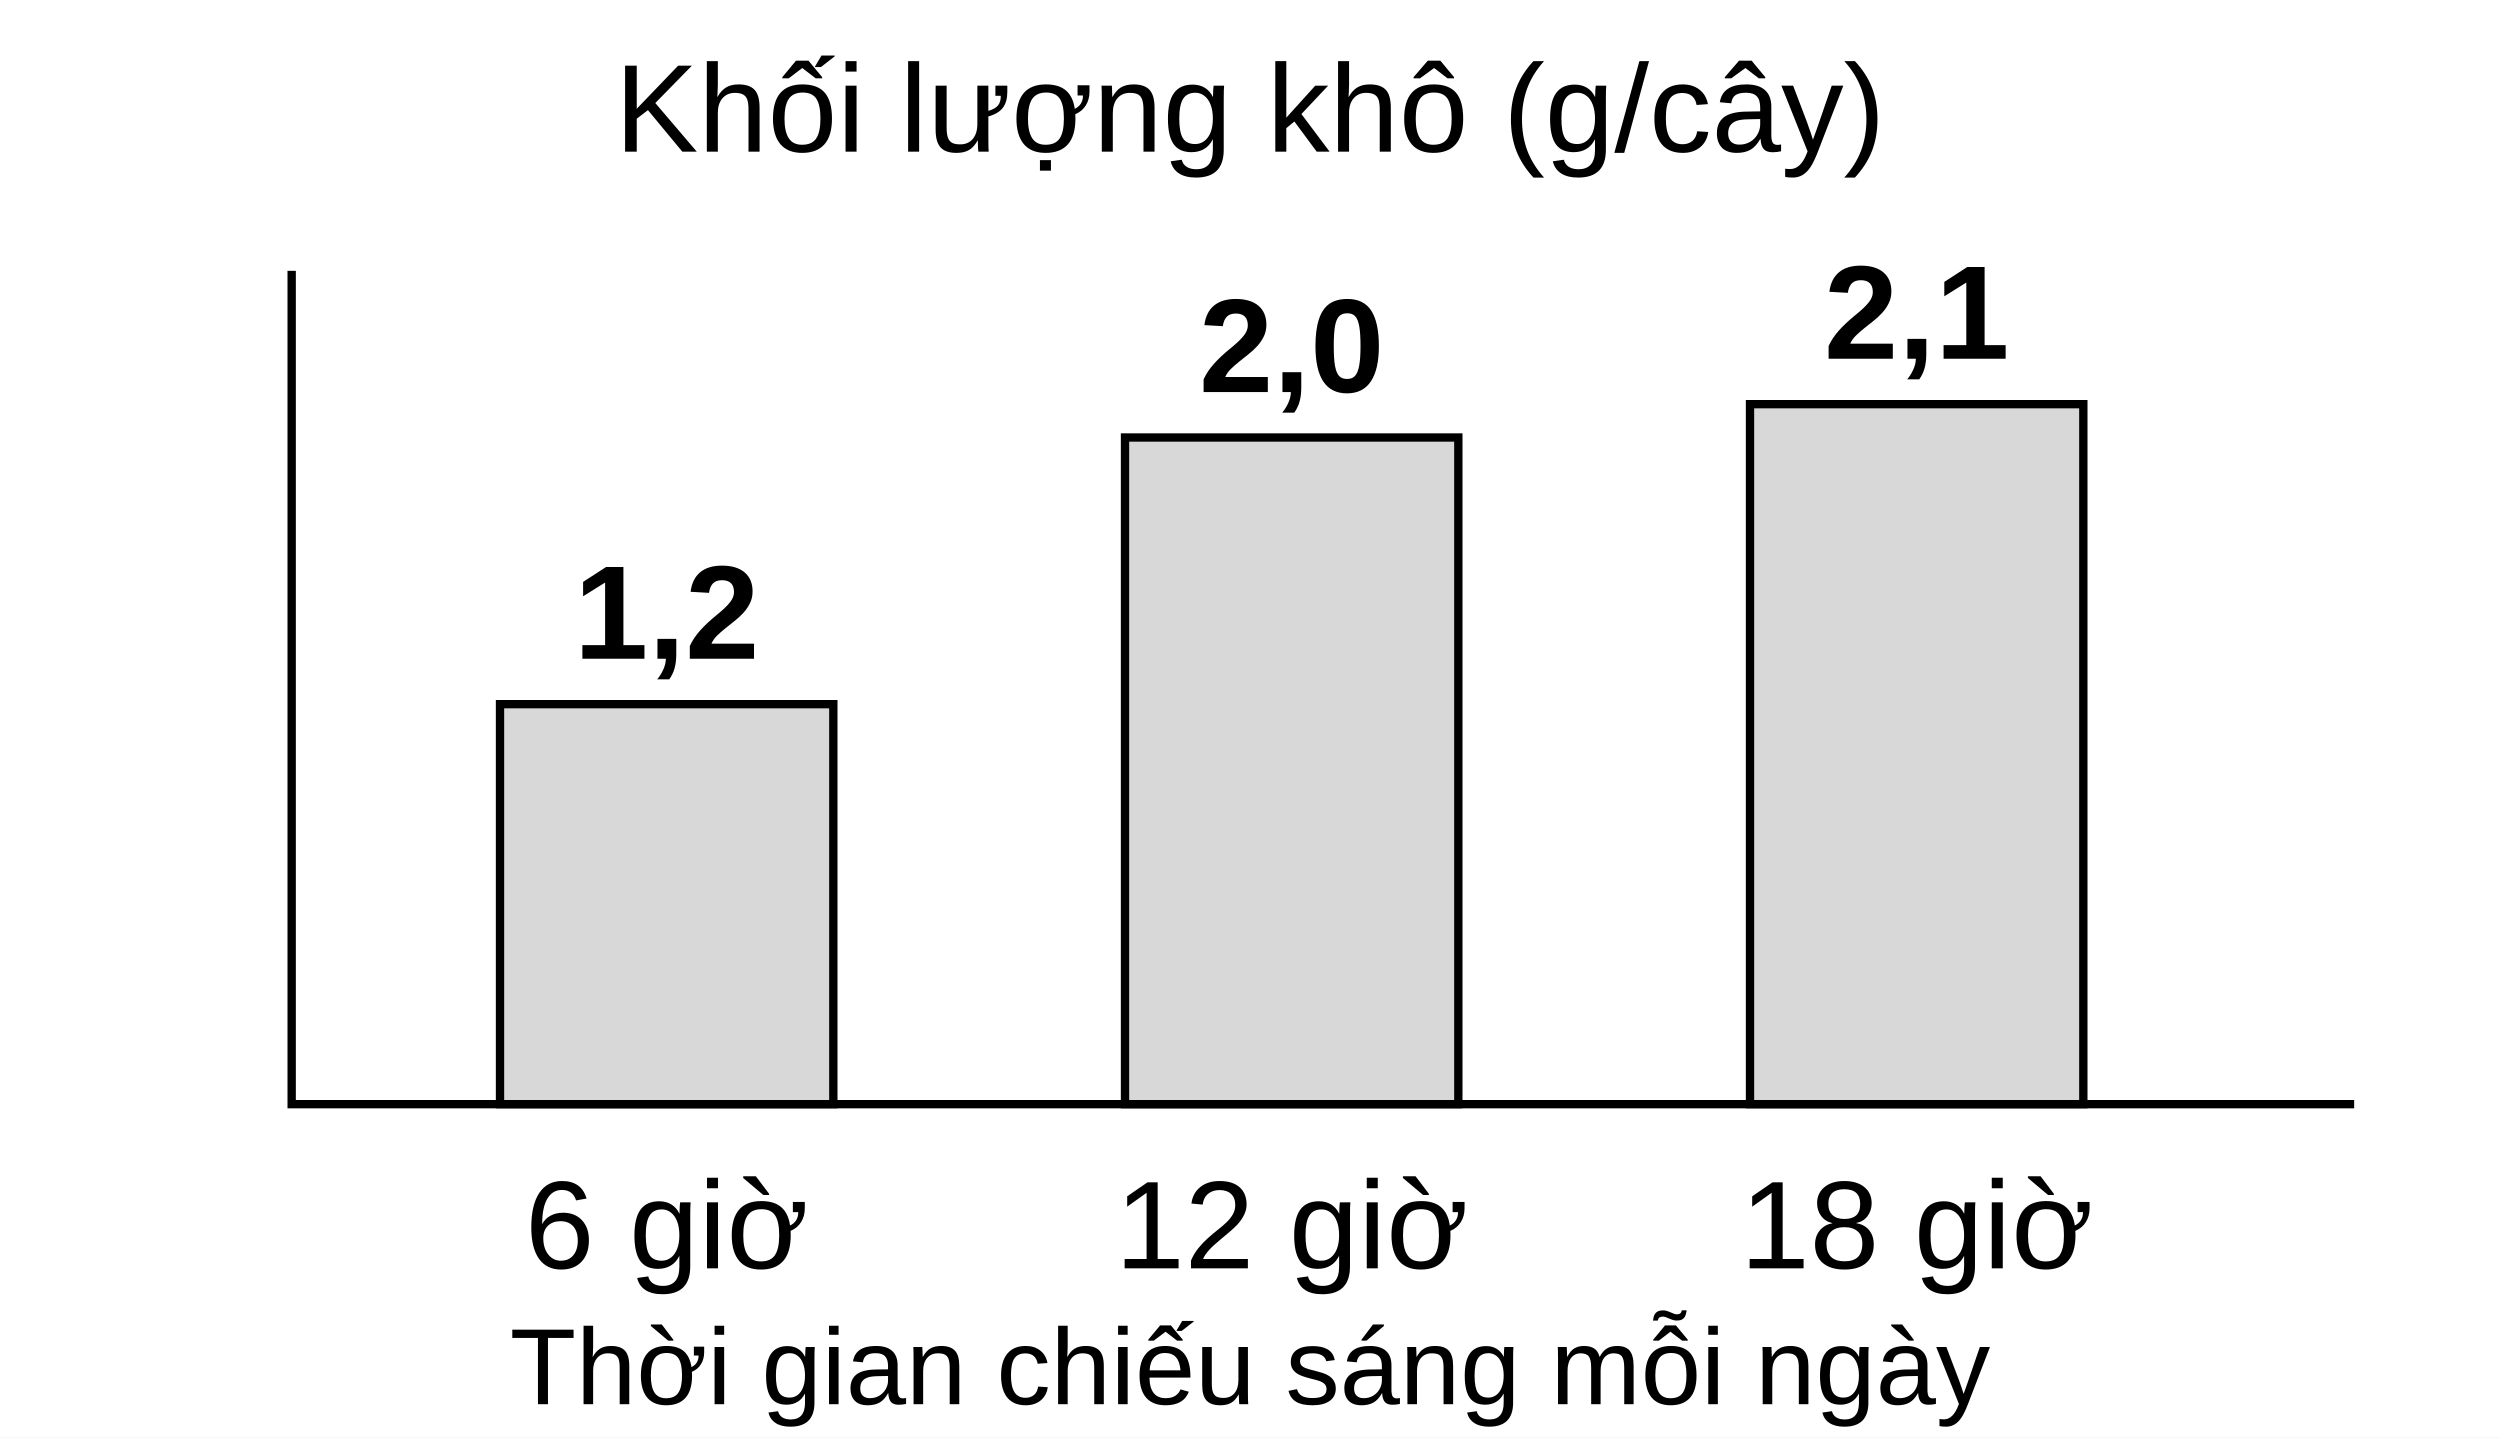
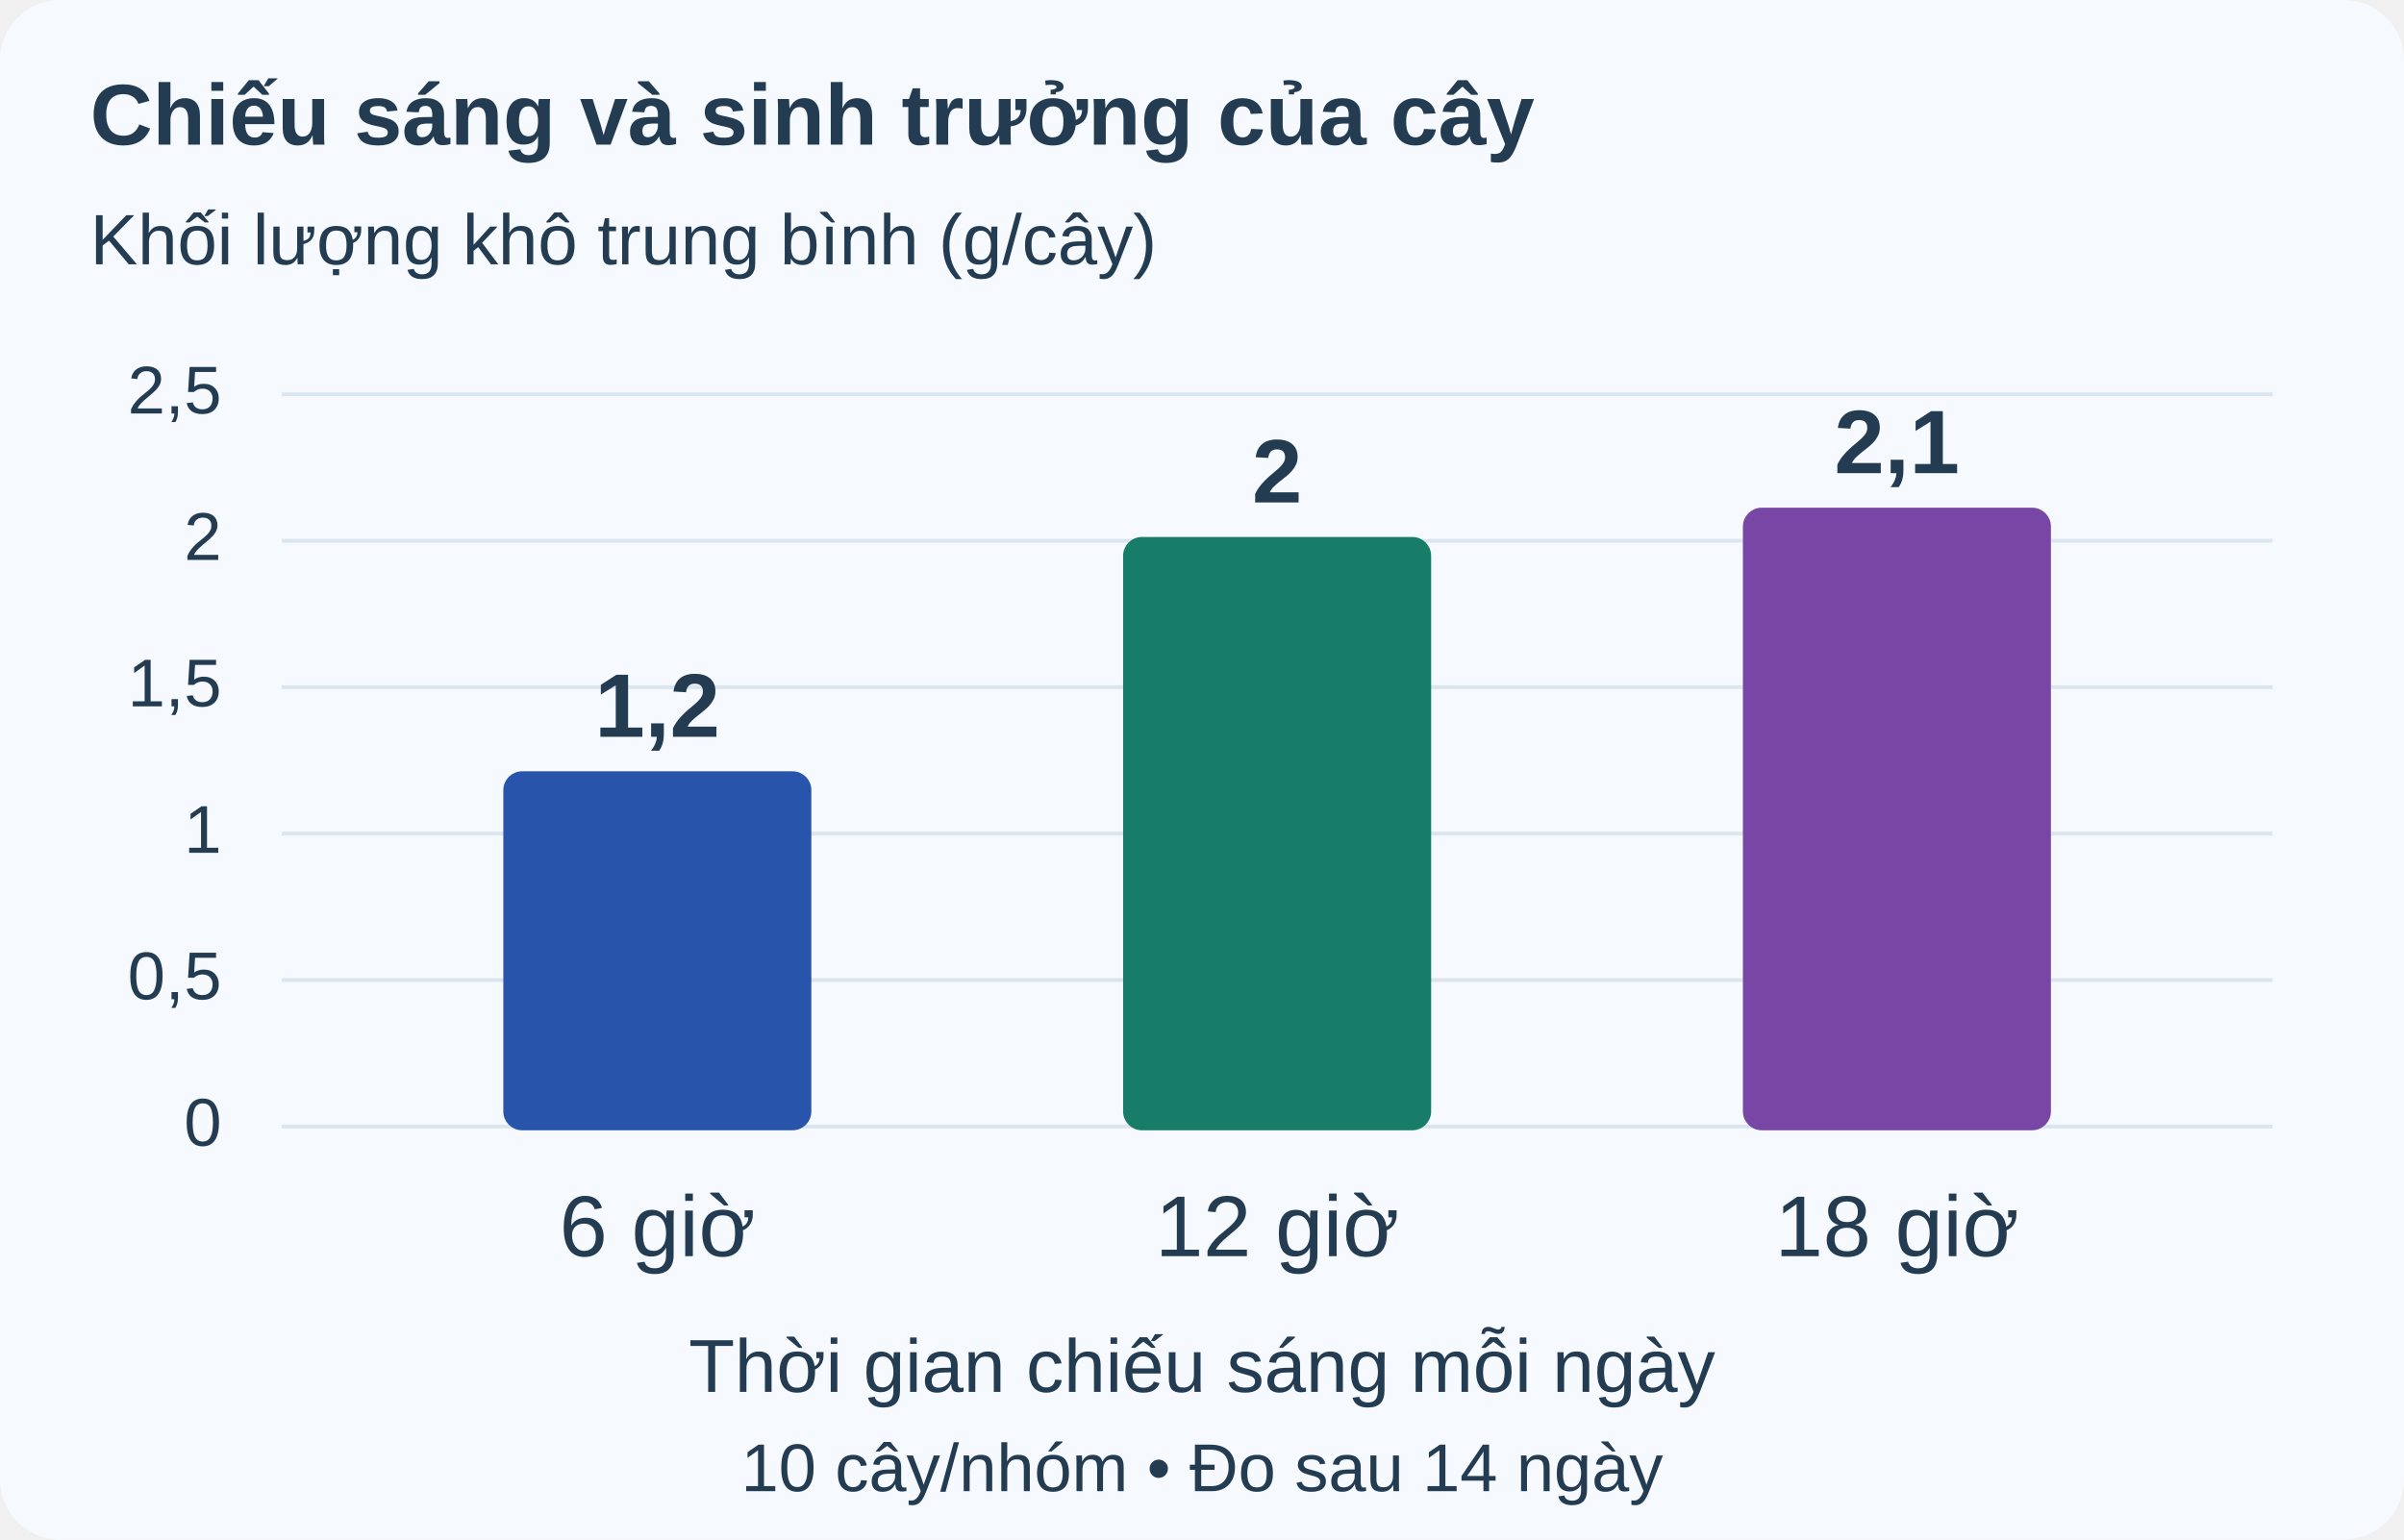
- <svg xmlns="http://www.w3.org/2000/svg" width="600" height="345" viewBox="0 0 600 345">
-   <rect width="100%" height="100%" fill="white" />
-   <text x="300" y="26" dominant-baseline="central" text-anchor="middle" font-family="Arial, sans-serif" font-size="30">Khối lượng khô (g/cây)</text>
-   <polyline points="70,65 70,265 565,265" fill="none" stroke="black" stroke-width="2" />
-   <rect x="120" y="169.0" width="80" height="96.0" fill="#d8d8d8" stroke="black" stroke-width="2" />
-   <text x="160" y="147.0" dominant-baseline="central" text-anchor="middle" font-family="Arial, sans-serif" font-size="32" font-weight="bold">1,2</text>
-   <text x="160" y="294" dominant-baseline="central" text-anchor="middle" font-family="Arial, sans-serif" font-size="30">6 giờ</text>
-   <rect x="270" y="105.0" width="80" height="160.0" fill="#d8d8d8" stroke="black" stroke-width="2" />
-   <text x="310" y="83.0" dominant-baseline="central" text-anchor="middle" font-family="Arial, sans-serif" font-size="32" font-weight="bold">2,0</text>
-   <text x="310" y="294" dominant-baseline="central" text-anchor="middle" font-family="Arial, sans-serif" font-size="30">12 giờ</text>
-   <rect x="420" y="97.0" width="80" height="168.0" fill="#d8d8d8" stroke="black" stroke-width="2" />
-   <text x="460" y="75.0" dominant-baseline="central" text-anchor="middle" font-family="Arial, sans-serif" font-size="32" font-weight="bold">2,1</text>
-   <text x="460" y="294" dominant-baseline="central" text-anchor="middle" font-family="Arial, sans-serif" font-size="30">18 giờ</text>
-   <text x="300" y="328" dominant-baseline="central" text-anchor="middle" font-family="Arial, sans-serif" font-size="26">Thời gian chiếu sáng mỗi ngày</text>
+ <svg xmlns="http://www.w3.org/2000/svg" viewBox="0 0 640 410" width="640" height="410" role="img">
+   <rect width="640" height="410" rx="16" fill="#f6f9fd" />
+   <text x="24" y="32" text-anchor="start" dominant-baseline="middle" font-family="Arial, sans-serif" font-size="23" fill="#233c52" font-weight="700">Chiếu sáng và sinh trưởng của cây</text>
+   <text x="24" y="65" text-anchor="start" dominant-baseline="middle" font-family="Arial, sans-serif" font-size="19" fill="#233c52" font-weight="400">Khối lượng khô trung bình (g/cây)</text>
+   <line x1="75" y1="300" x2="605" y2="300" stroke="#dbe5f0" stroke-width="1" />
+   <text x="59" y="300" text-anchor="end" dominant-baseline="middle" font-family="Arial, sans-serif" font-size="18" fill="#233c52" font-weight="400">0</text>
+   <line x1="75" y1="261.0" x2="605" y2="261.0" stroke="#dbe5f0" stroke-width="1" />
+   <text x="59" y="261.0" text-anchor="end" dominant-baseline="middle" font-family="Arial, sans-serif" font-size="18" fill="#233c52" font-weight="400">0,5</text>
+   <line x1="75" y1="222" x2="605" y2="222" stroke="#dbe5f0" stroke-width="1" />
+   <text x="59" y="222" text-anchor="end" dominant-baseline="middle" font-family="Arial, sans-serif" font-size="18" fill="#233c52" font-weight="400">1</text>
+   <line x1="75" y1="183.0" x2="605" y2="183.0" stroke="#dbe5f0" stroke-width="1" />
+   <text x="59" y="183.0" text-anchor="end" dominant-baseline="middle" font-family="Arial, sans-serif" font-size="18" fill="#233c52" font-weight="400">1,5</text>
+   <line x1="75" y1="144" x2="605" y2="144" stroke="#dbe5f0" stroke-width="1" />
+   <text x="59" y="144" text-anchor="end" dominant-baseline="middle" font-family="Arial, sans-serif" font-size="18" fill="#233c52" font-weight="400">2</text>
+   <line x1="75" y1="105.0" x2="605" y2="105.0" stroke="#dbe5f0" stroke-width="1" />
+   <text x="59" y="105.0" text-anchor="end" dominant-baseline="middle" font-family="Arial, sans-serif" font-size="18" fill="#233c52" font-weight="400">2,5</text>
+   <rect x="135" y="206.4" width="80" height="93.6" rx="4" fill="#2854ac" stroke="#2854ac" stroke-width="2" />
+   <text x="175" y="189.4" text-anchor="middle" dominant-baseline="middle" font-family="Arial, sans-serif" font-size="24" fill="#233c52" font-weight="700">1,2</text>
+   <text x="175" y="328" text-anchor="middle" dominant-baseline="middle" font-family="Arial, sans-serif" font-size="23" fill="#233c52" font-weight="400">6 giờ</text>
+   <rect x="300" y="144" width="80" height="156" rx="4" fill="#177c68" stroke="#177c68" stroke-width="2" />
+   <text x="340" y="127" text-anchor="middle" dominant-baseline="middle" font-family="Arial, sans-serif" font-size="24" fill="#233c52" font-weight="700">2</text>
+   <text x="340" y="328" text-anchor="middle" dominant-baseline="middle" font-family="Arial, sans-serif" font-size="23" fill="#233c52" font-weight="400">12 giờ</text>
+   <rect x="465" y="136.2" width="80" height="163.8" rx="4" fill="#7847a5" stroke="#7847a5" stroke-width="2" />
+   <text x="505" y="119.2" text-anchor="middle" dominant-baseline="middle" font-family="Arial, sans-serif" font-size="24" fill="#233c52" font-weight="700">2,1</text>
+   <text x="505" y="328" text-anchor="middle" dominant-baseline="middle" font-family="Arial, sans-serif" font-size="23" fill="#233c52" font-weight="400">18 giờ</text>
+   <text x="320" y="365" text-anchor="middle" dominant-baseline="middle" font-family="Arial, sans-serif" font-size="20" fill="#233c52" font-weight="400">Thời gian chiếu sáng mỗi ngày</text>
+   <text x="320" y="392" text-anchor="middle" dominant-baseline="middle" font-family="Arial, sans-serif" font-size="18" fill="#233c52" font-weight="400">10 cây/nhóm • Đo sau 14 ngày</text>
</svg>
